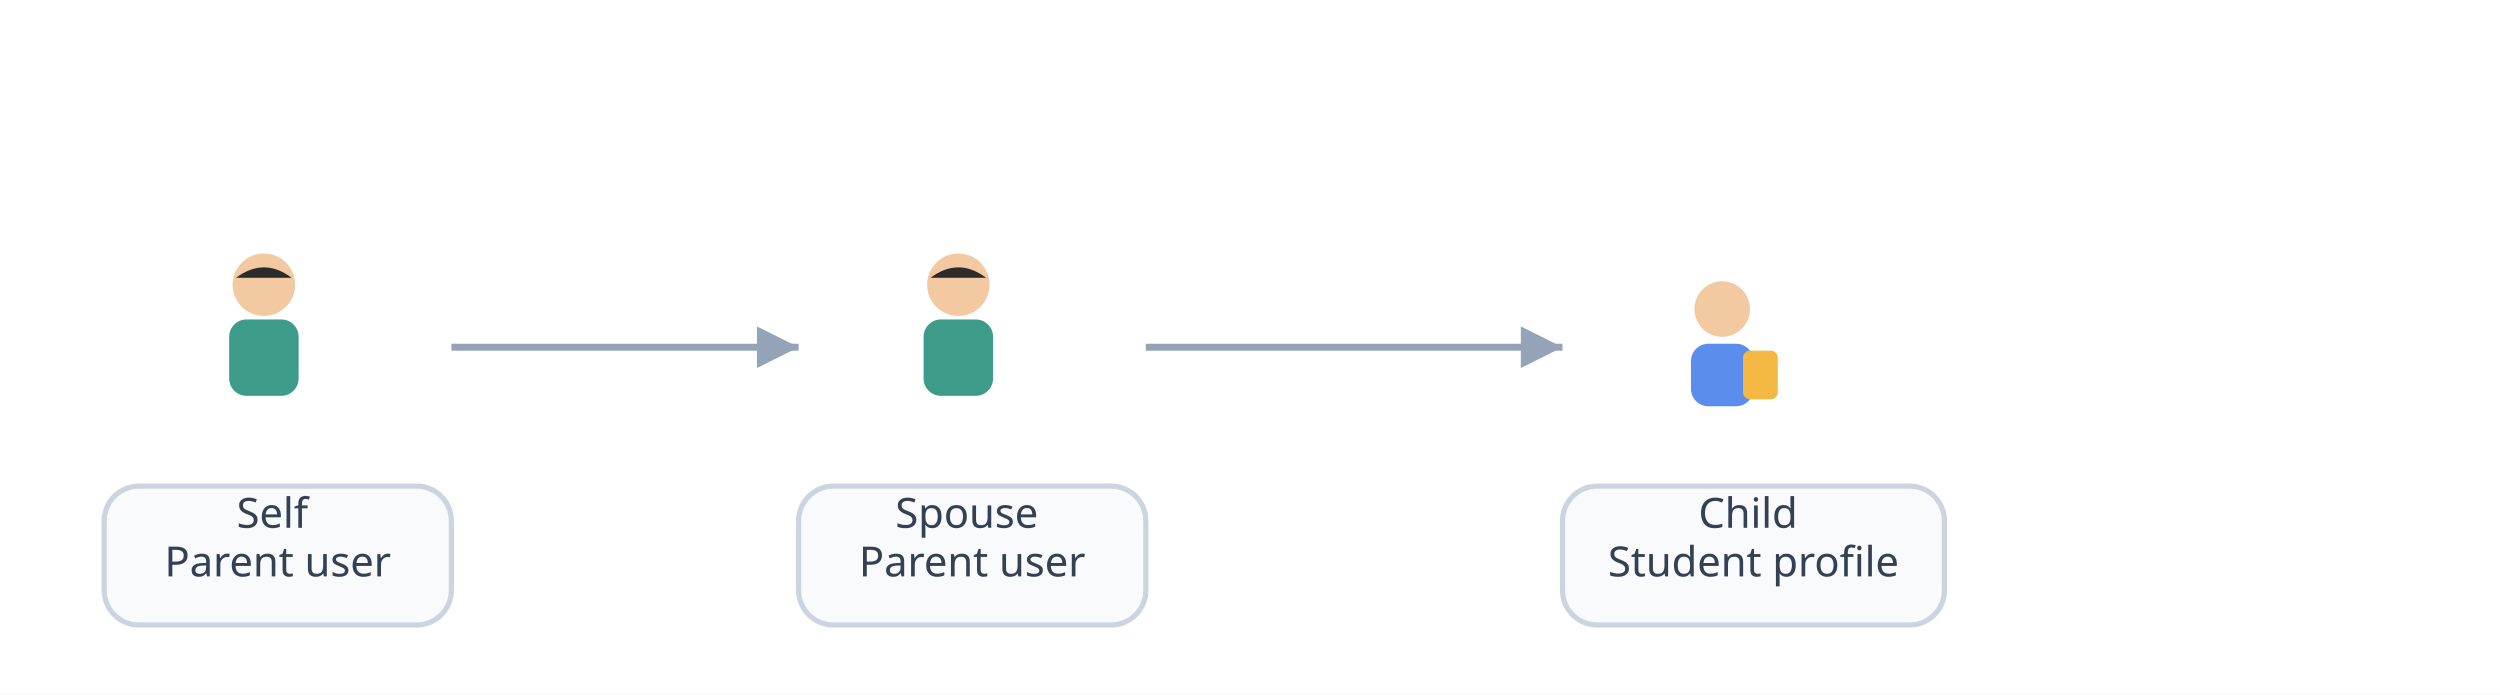
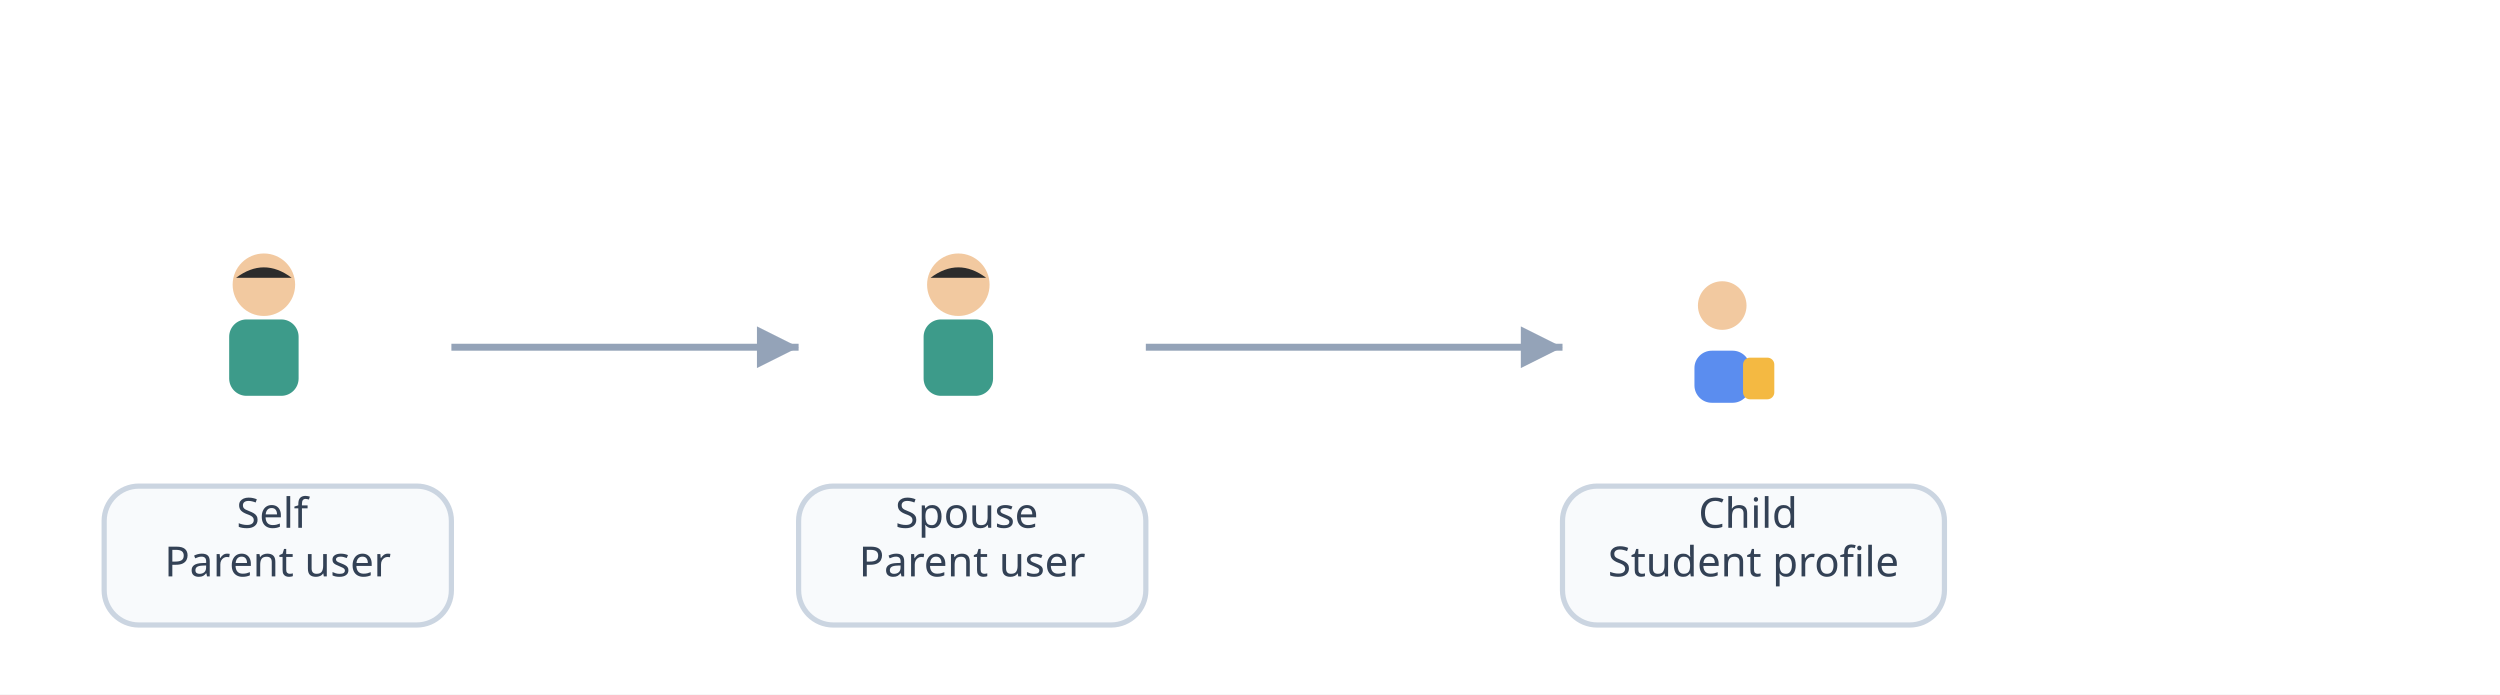
<svg xmlns="http://www.w3.org/2000/svg" viewBox="0 0 720 200" role="img" aria-label="Family relationships">
  <defs>
    <marker id="arr" markerWidth="8" markerHeight="8" refX="6" refY="3" orient="auto">
      <path d="M0,0 L6,3 L0,6 Z" fill="#94A3B8" />
    </marker>
  </defs>
  <rect width="720" height="200" fill="#FFFFFF" />
  <g transform="translate(60,70) scale(1)">
    <rect x="6" y="22" width="20" height="22" rx="5" fill="#3D9B8A" />
    <circle cx="16" cy="12" r="9" fill="#F2C9A0" />
    <path d="M8 10 Q16 4 24 10" fill="#2C2C2C" />
  </g>
  <rect x="30" y="140" width="100" height="40" rx="10" fill="#F8FAFC" stroke="#CBD5E1" stroke-width="1.5" />
  <text text-anchor="middle" font-family="system-ui,sans-serif" font-size="12" fill="#334155" x="80.0" y="152.0">
    <tspan x="80.0" dy="0">Self</tspan>
    <tspan x="80.0" dy="14">Parent user</tspan>
  </text>
  <g transform="translate(260,70) scale(1)">
    <rect x="6" y="22" width="20" height="22" rx="5" fill="#3D9B8A" />
    <circle cx="16" cy="12" r="9" fill="#F2C9A0" />
    <path d="M8 10 Q16 4 24 10" fill="#2C2C2C" />
  </g>
  <rect x="230" y="140" width="100" height="40" rx="10" fill="#F8FAFC" stroke="#CBD5E1" stroke-width="1.5" />
  <text text-anchor="middle" font-family="system-ui,sans-serif" font-size="12" fill="#334155" x="280.0" y="152.0">
    <tspan x="280.0" dy="0">Spouse</tspan>
    <tspan x="280.0" dy="14">Parent user</tspan>
  </text>
  <g transform="translate(480,75) scale(1)">
-     <rect x="7" y="24" width="18" height="18" rx="5" fill="#5B8DEF" />
-     <circle cx="16" cy="14" r="8" fill="#F2C9A0" />
-     <rect x="22" y="26" width="10" height="14" rx="2" fill="#F4B942" />
+     <rect x="8" y="26" width="16" height="15" rx="5" fill="#5B8DEF" />
+     <circle cx="16" cy="13" r="7" fill="#F2C9A0" />
+     <rect x="22" y="28" width="9" height="12" rx="2" fill="#F4B942" />
  </g>
  <rect x="450" y="140" width="110" height="40" rx="10" fill="#F8FAFC" stroke="#CBD5E1" stroke-width="1.5" />
  <text text-anchor="middle" font-family="system-ui,sans-serif" font-size="12" fill="#334155" x="505.0" y="152.0">
    <tspan x="505.0" dy="0">Child</tspan>
    <tspan x="505.0" dy="14">Student profile</tspan>
  </text>
  <line x1="130" y1="100" x2="230" y2="100" stroke="#94A3B8" stroke-width="2" marker-end="url(#arr)" />
  <line x1="330" y1="100" x2="450" y2="100" stroke="#94A3B8" stroke-width="2" marker-end="url(#arr)" />
</svg>
